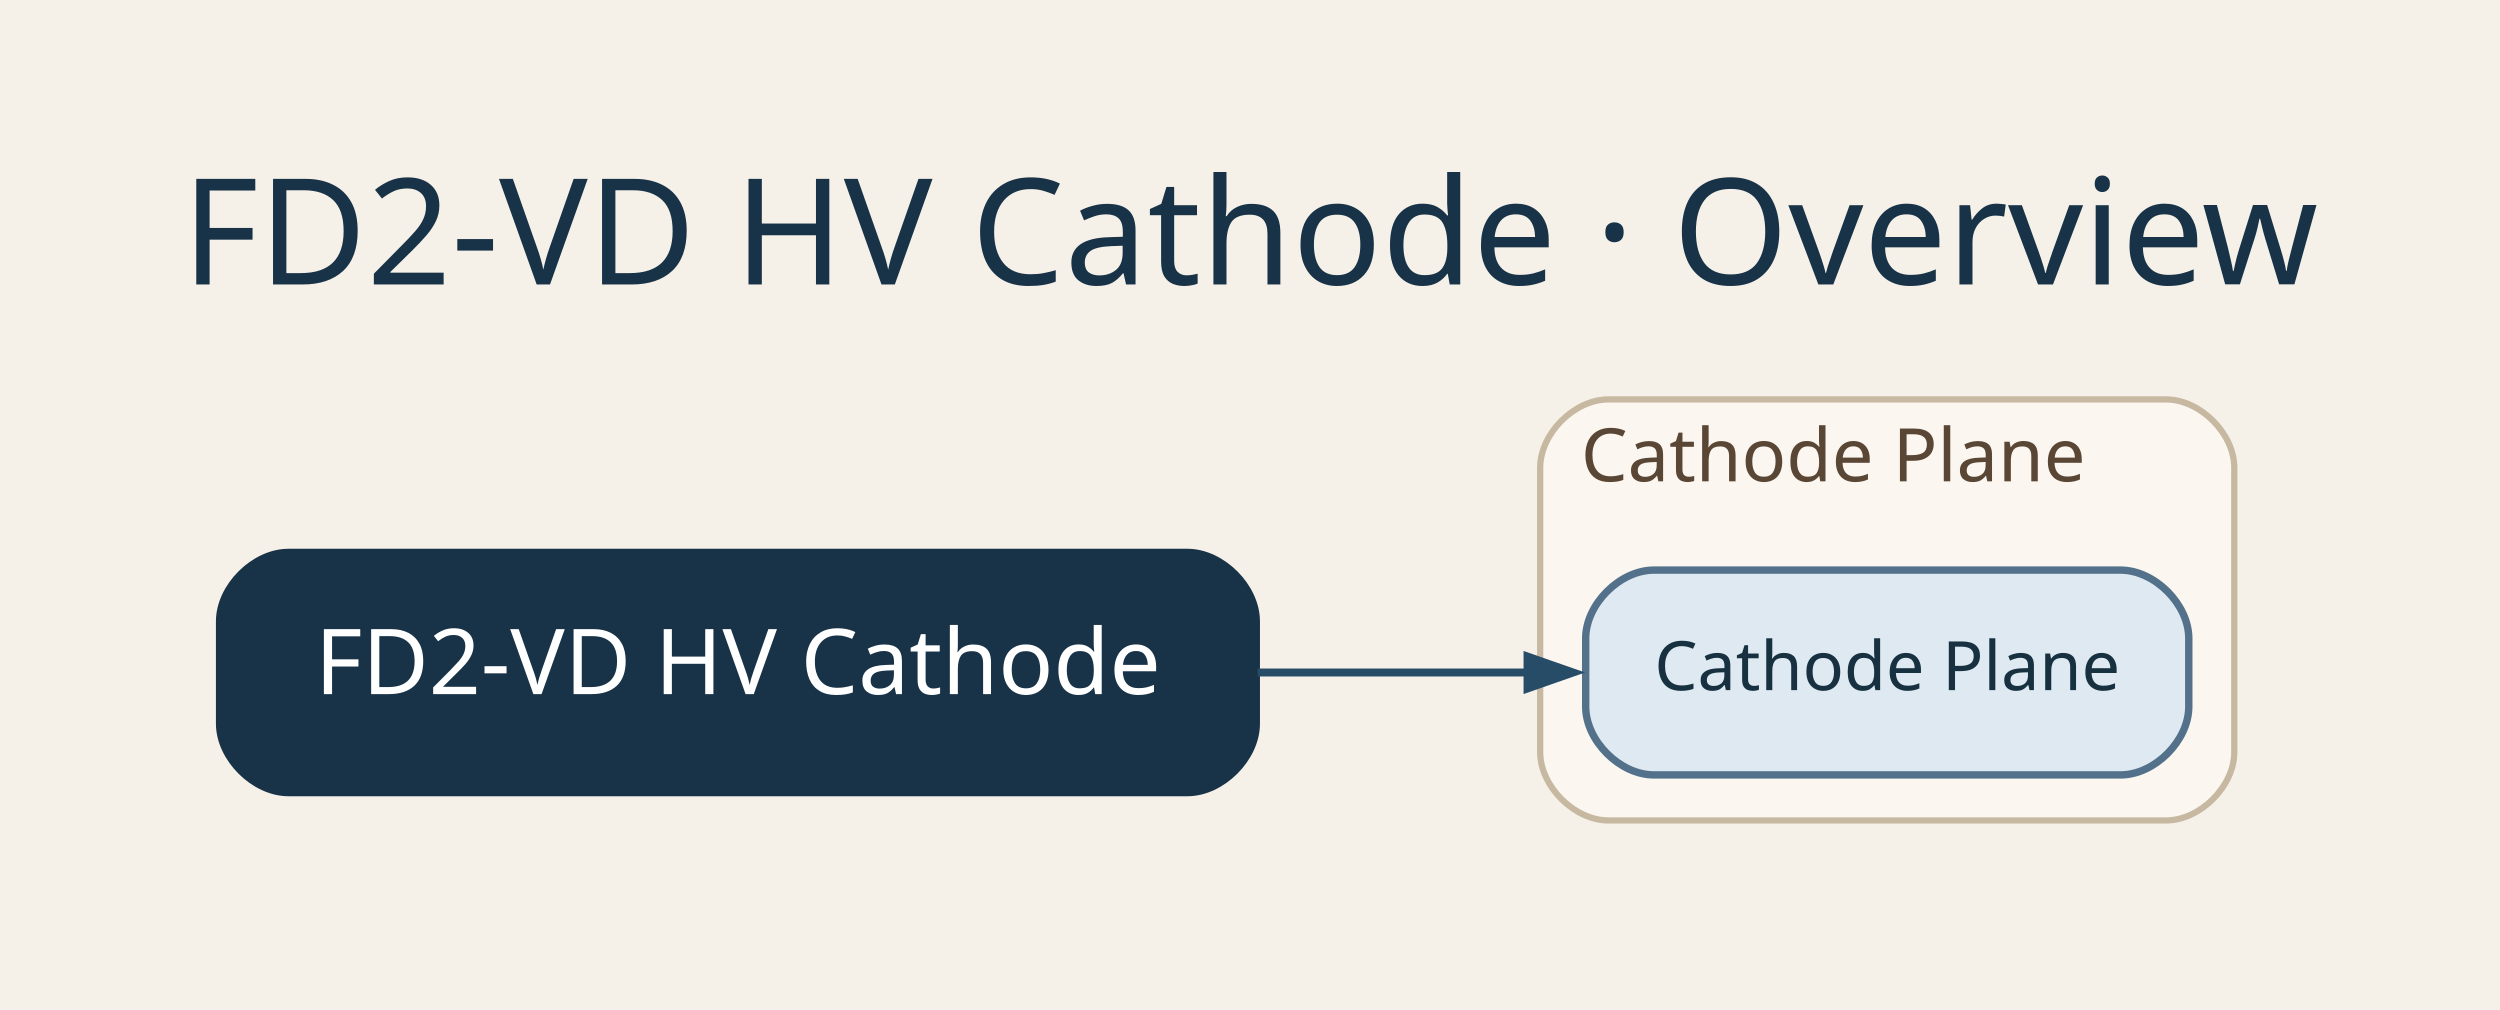
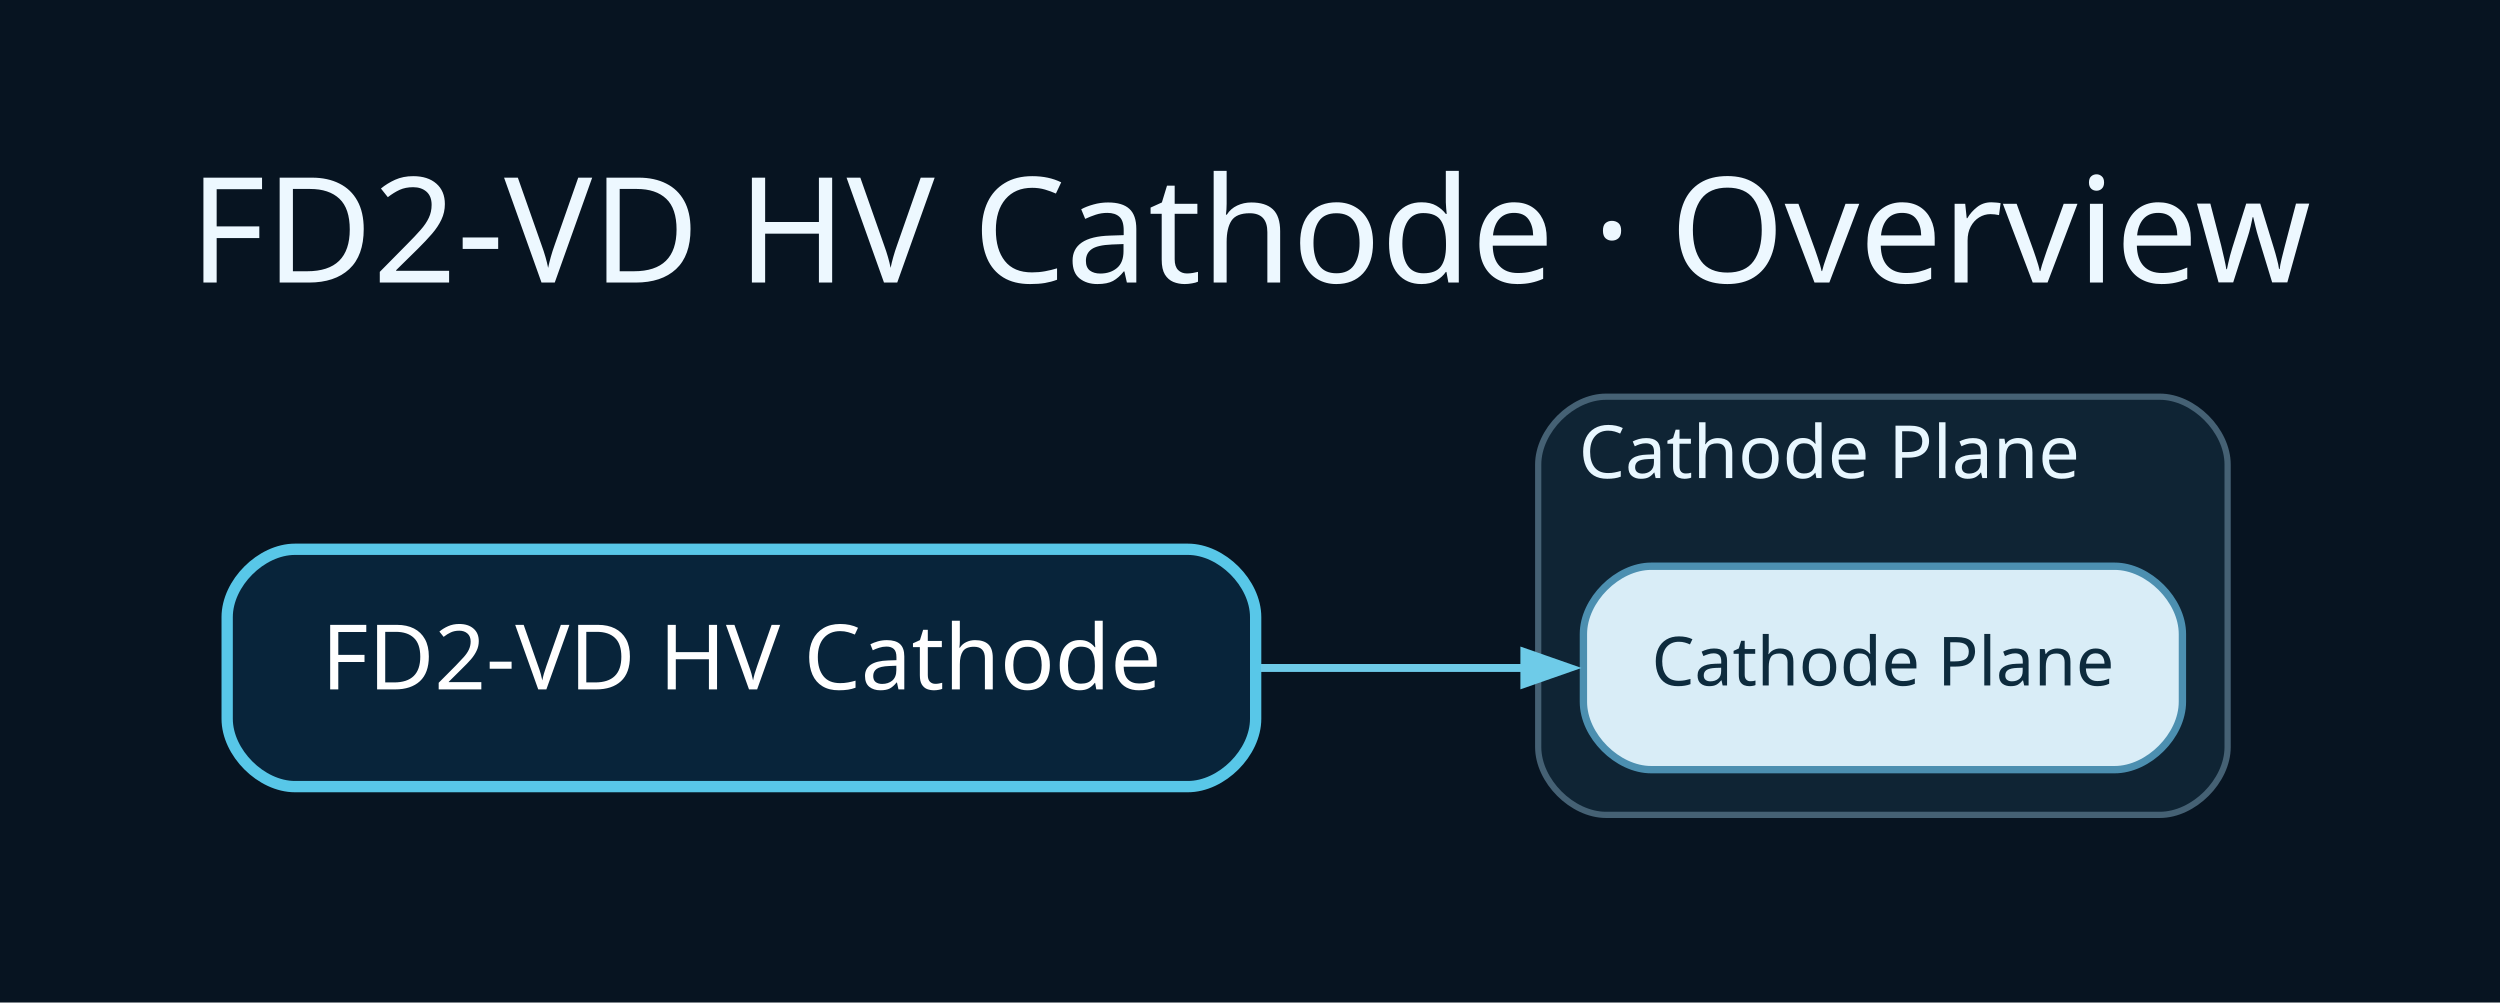
- <svg xmlns="http://www.w3.org/2000/svg" xmlns:xlink="http://www.w3.org/1999/xlink" preserveAspectRatio="xMidYMid meet" width="100%" height="100%" viewBox="0.00 0.00 439.40 177.40">
+ <svg xmlns="http://www.w3.org/2000/svg" xmlns:xlink="http://www.w3.org/1999/xlink" preserveAspectRatio="xMidYMid meet" width="100%" height="100%" viewBox="0.00 0.00 442.40 177.40">
  <g id="graph0" class="graph" transform="scale(1 1) rotate(0) translate(25.2 152.2)">
-     <polygon fill="#f6f1e8" stroke="none" points="-25.2,25.2 -25.2,-152.2 414.2,-152.2 414.2,25.2 -25.2,25.2" />
-     <text text-anchor="middle" x="194.5" y="-102.2" font-family="Iowan Old Style" font-size="26.00" fill="#183247">FD2-VD HV Cathode · Overview</text>
+     <polygon fill="#071421" stroke="none" points="-25.2,25.2 -25.2,-152.2 417.2,-152.2 417.2,25.2 -25.2,25.2" />
+     <text text-anchor="middle" x="196" y="-102.2" font-family="Avenir Next" font-size="26.00" fill="#edf8ff">FD2-VD HV Cathode · Overview</text>
    <g id="clust1" class="cluster">
      <g id="a_clust1">
        <a xlink:href="../explorer.html#object=fd2_vd_hv_cathode.cathode_plane" xlink:title="Open Cathode Plane in the interactive explorer" target="_top">
-           <path fill="#fbf7f0" stroke="#c7b8a1" stroke-width="1.1" d="M257.5,-8C257.5,-8 355.5,-8 355.5,-8 361.5,-8 367.5,-14 367.5,-20 367.5,-20 367.5,-70 367.5,-70 367.5,-76 361.5,-82 355.5,-82 355.5,-82 257.5,-82 257.5,-82 251.5,-82 245.5,-76 245.5,-70 245.5,-70 245.5,-20 245.5,-20 245.5,-14 251.5,-8 257.5,-8" />
-           <text text-anchor="middle" x="297" y="-67.6" font-family="Avenir Next" font-size="13.00" fill="#5a4634">Cathode Plane</text>
+           <path fill="#0f2434" stroke="#456174" stroke-width="1.1" d="M259,-8C259,-8 357,-8 357,-8 363,-8 369,-14 369,-20 369,-20 369,-70 369,-70 369,-76 363,-82 357,-82 357,-82 259,-82 259,-82 253,-82 247,-76 247,-70 247,-70 247,-20 247,-20 247,-14 253,-8 259,-8" />
+           <text text-anchor="middle" x="298.5" y="-67.6" font-family="Avenir Next" font-size="13.00" fill="#e8f7ff">Cathode Plane</text>
        </a>
      </g>
    </g>
    <g id="node1" class="node">
      <g id="a_node1">
        <a xlink:href="../explorer.html#object=fd2_vd_hv_cathode" xlink:title="Open FD2-VD HV Cathode in the interactive explorer" target="_top">
-           <path fill="#183247" stroke="#183247" stroke-width="1.5" d="M183.5,-55C183.5,-55 25.5,-55 25.5,-55 19.5,-55 13.5,-49 13.5,-43 13.5,-43 13.5,-25 13.5,-25 13.5,-19 19.5,-13 25.5,-13 25.5,-13 183.5,-13 183.5,-13 189.5,-13 195.5,-19 195.5,-25 195.5,-25 195.5,-43 195.5,-43 195.5,-49 189.5,-55 183.5,-55" />
-           <text text-anchor="middle" x="104.5" y="-30.2" font-family="Avenir Next" font-size="16.00" fill="#ffffff">FD2-VD HV Cathode</text>
+           <path fill="#08243a" stroke="#58c7e8" stroke-width="2" d="M185,-55C185,-55 27,-55 27,-55 21,-55 15,-49 15,-43 15,-43 15,-25 15,-25 15,-19 21,-13 27,-13 27,-13 185,-13 185,-13 191,-13 197,-19 197,-25 197,-25 197,-43 197,-43 197,-49 191,-55 185,-55" />
+           <text text-anchor="middle" x="106" y="-30.2" font-family="Avenir Next" font-size="16.00" fill="#ffffff">FD2-VD HV Cathode</text>
        </a>
      </g>
    </g>
    <g id="node2" class="node">
      <g id="a_node2">
        <a xlink:href="../explorer.html#object=fd2_vd_hv_cathode.cathode_plane_assembly" xlink:title="Open Cathode Plane in the interactive explorer" target="_top">
-           <path fill="#dfe9f2" stroke="#53718a" stroke-width="1.3" d="M347.5,-52C347.5,-52 265.5,-52 265.5,-52 259.5,-52 253.5,-46 253.5,-40 253.5,-40 253.5,-28 253.5,-28 253.5,-22 259.5,-16 265.5,-16 265.5,-16 347.5,-16 347.5,-16 353.5,-16 359.5,-22 359.5,-28 359.5,-28 359.5,-40 359.5,-40 359.5,-46 353.5,-52 347.5,-52" />
-           <text text-anchor="middle" x="306.5" y="-30.9" font-family="Avenir Next" font-size="12.00" fill="#173140">Cathode Plane</text>
+           <path fill="#d9edf7" stroke="#4c8fb0" stroke-width="1.3" d="M349,-52C349,-52 267,-52 267,-52 261,-52 255,-46 255,-40 255,-40 255,-28 255,-28 255,-22 261,-16 267,-16 267,-16 349,-16 349,-16 355,-16 361,-22 361,-28 361,-28 361,-40 361,-40 361,-46 355,-52 349,-52" />
+           <text text-anchor="middle" x="308" y="-30.9" font-family="Avenir Next" font-size="12.00" fill="#0d2b3d">Cathode Plane</text>
        </a>
      </g>
    </g>
    <g id="edge1" class="edge">
      <g id="a_edge1">
        <a xlink:href="../explorer.html#object=relation%3A16" xlink:title="Open contains relation in the interactive explorer" target="_top">
-           <path fill="none" stroke="#274c67" stroke-width="1.4" d="M195.85,-34C211.98,-34 228.45,-34 243.56,-34" />
-           <polygon fill="#274c67" stroke="#274c67" stroke-width="1.4" points="243.28,-36.8 251.28,-34 243.28,-31.2 243.28,-36.8" />
+           <path fill="none" stroke="#6ecbe8" stroke-width="1.4" d="M197.93,-34C213.84,-34 230.07,-34 244.97,-34" />
+           <polygon fill="#6ecbe8" stroke="#6ecbe8" stroke-width="1.4" points="244.55,-36.8 252.55,-34 244.55,-31.2 244.55,-36.8" />
        </a>
      </g>
    </g>
  </g>
</svg>
